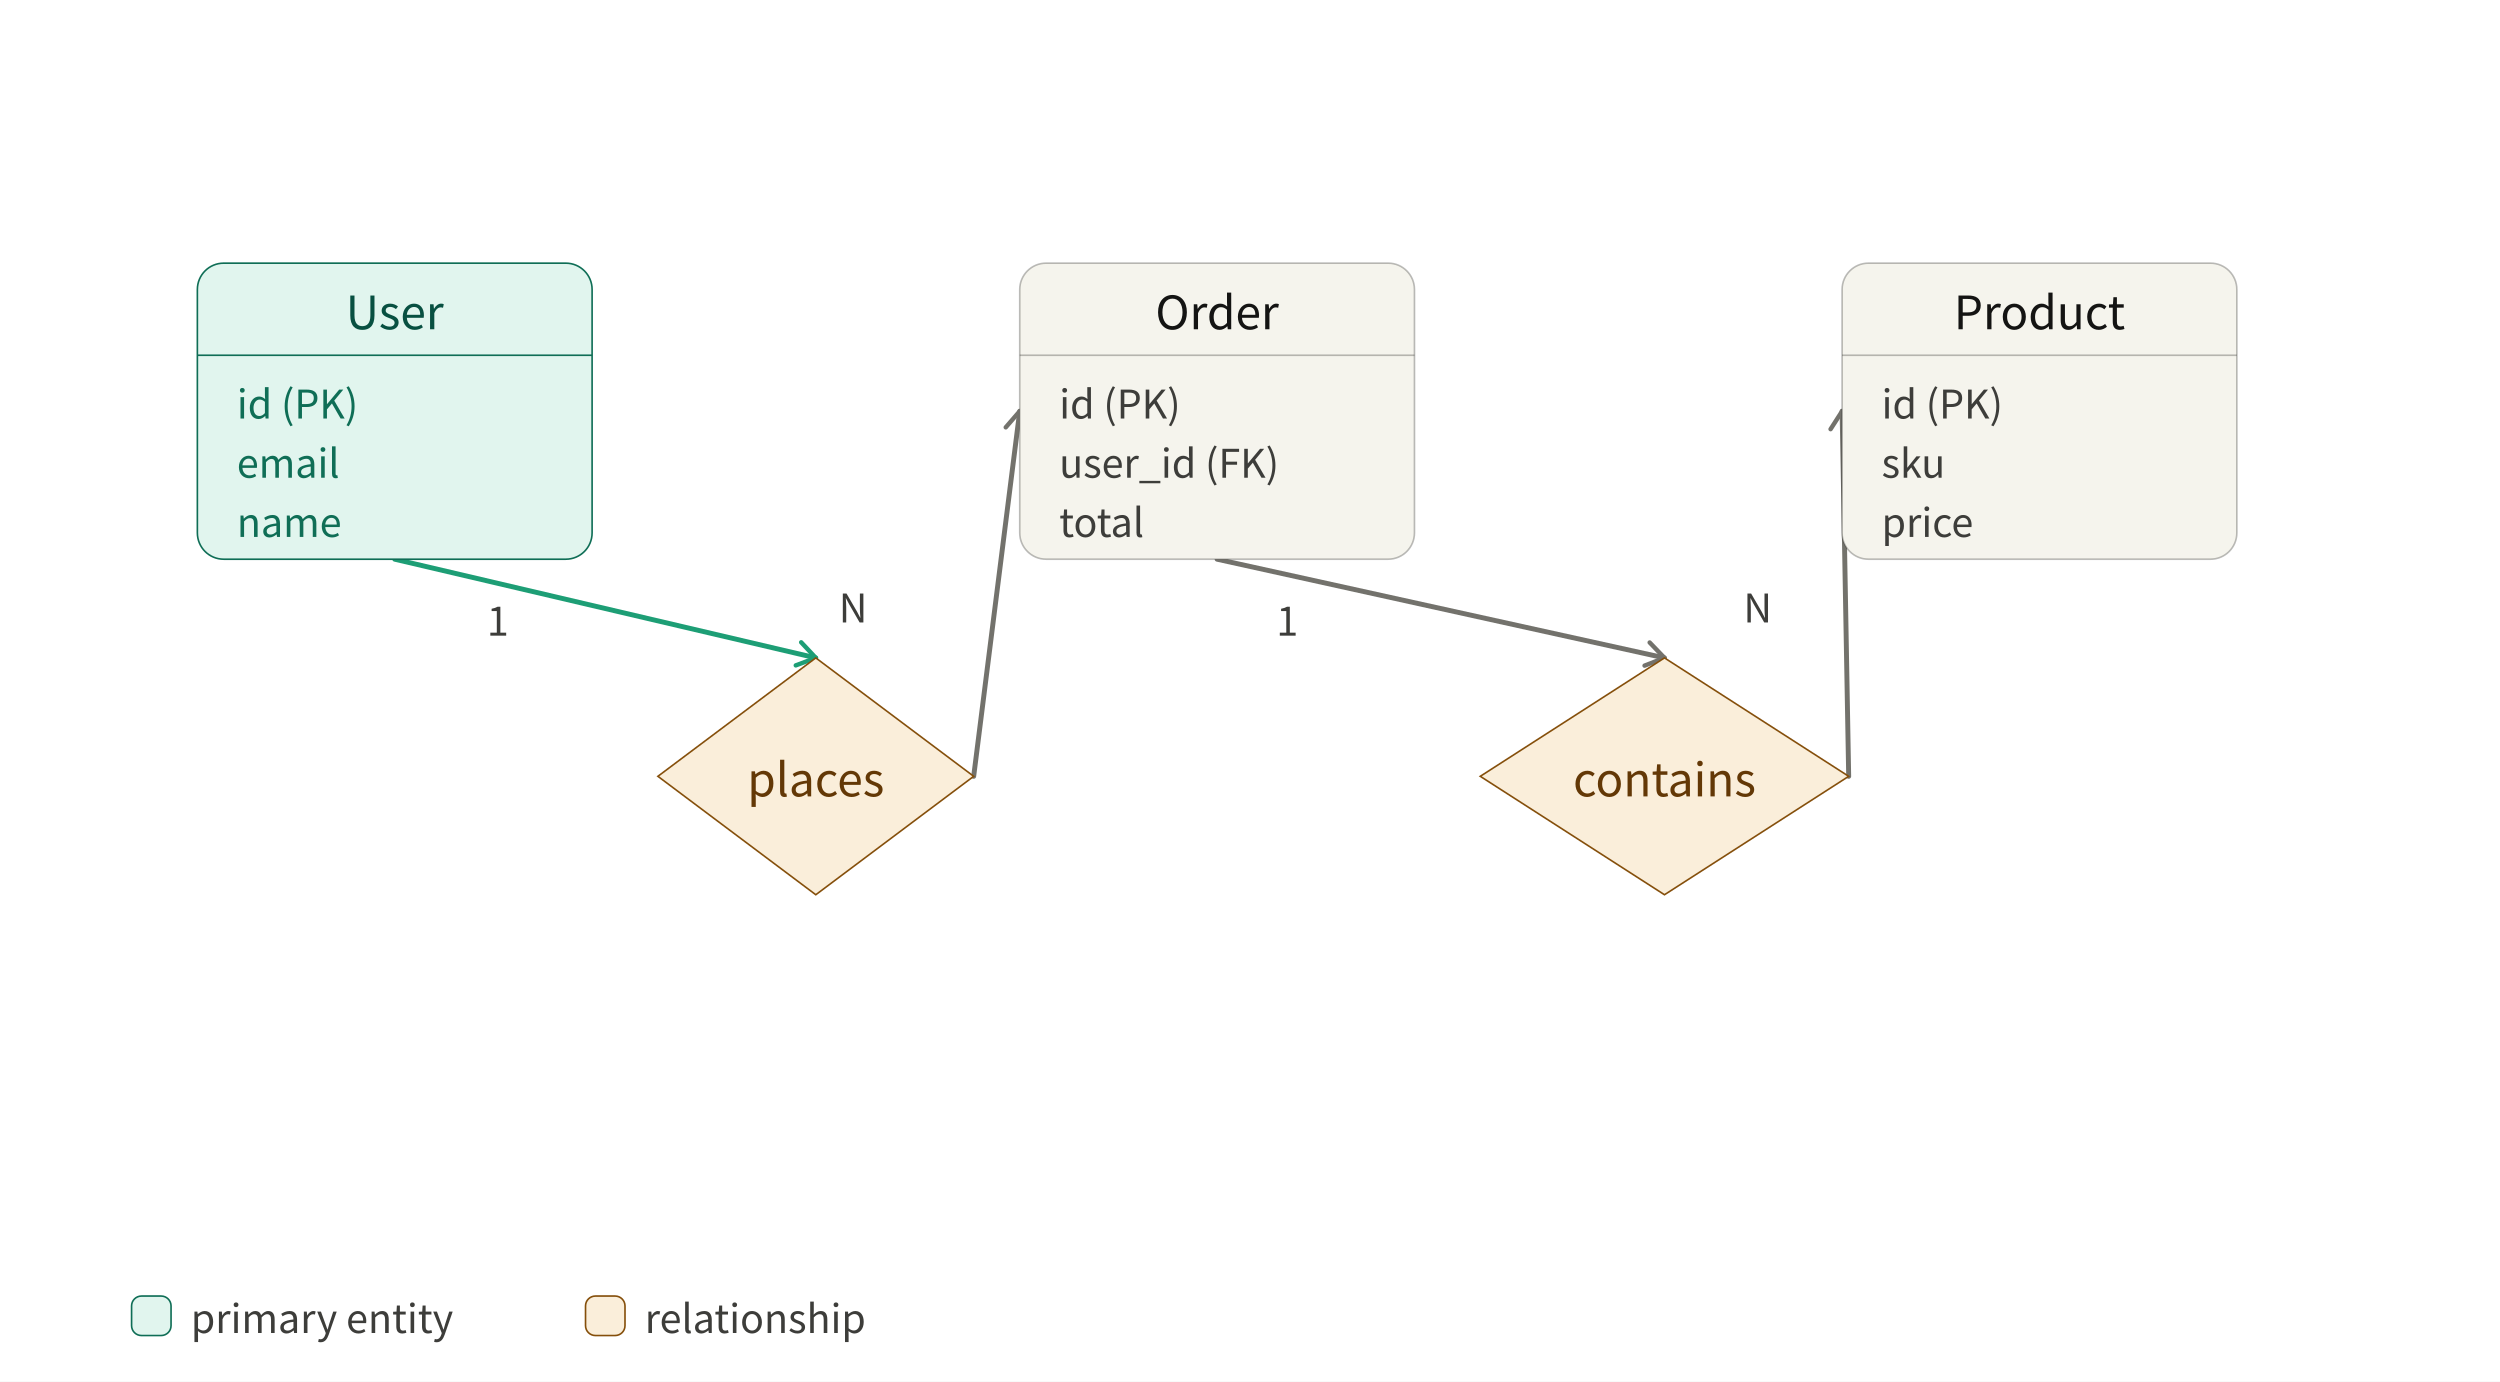
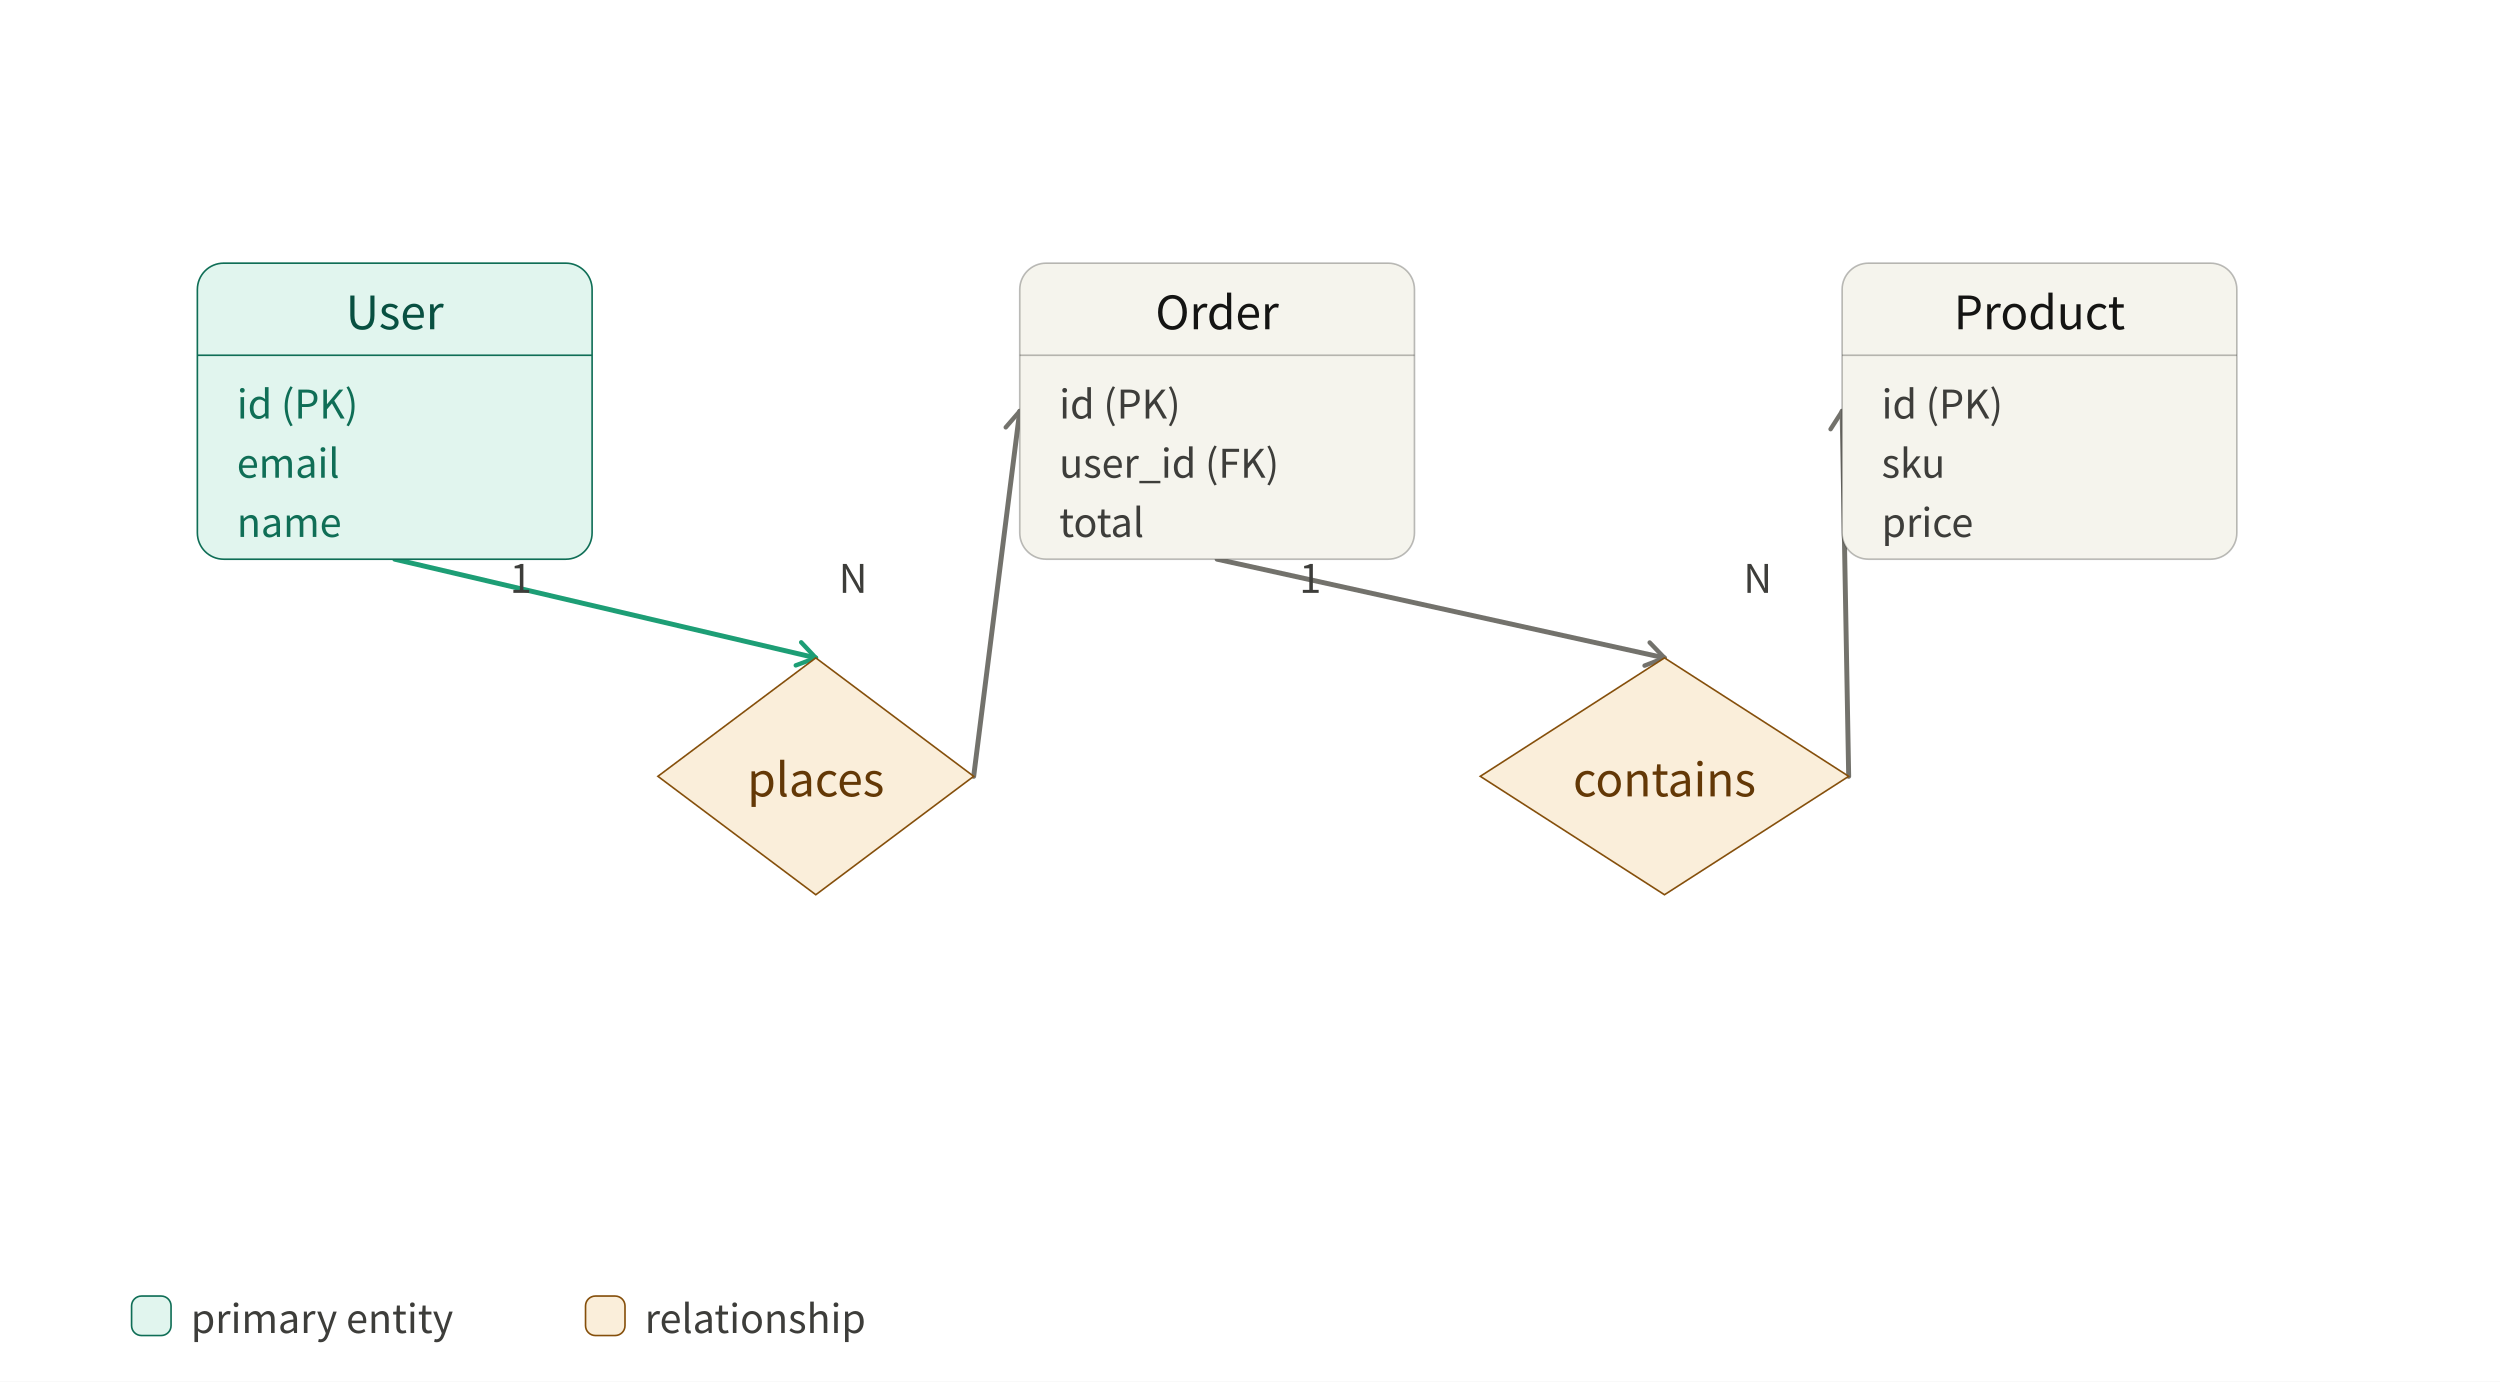
<svg xmlns="http://www.w3.org/2000/svg" viewBox="0 0 760 420" width="760" height="420" role="img">
  <style>text { font-family: 'Anthropic Sans', -apple-system, BlinkMacSystemFont, 'Segoe UI', 'PingFang SC', 'Microsoft YaHei', 'Hiragino Sans GB', 'Noto Sans CJK SC', sans-serif; }</style>
  <defs>
    <marker id="arrow" viewBox="0 0 10 10" refX="8" refY="5" markerWidth="6" markerHeight="6" orient="auto-start-reverse">
      <path d="M2 1L8 5L2 9" fill="none" stroke="context-stroke" stroke-width="1.5" stroke-linecap="round" stroke-linejoin="round" />
    </marker>
  </defs>
  <rect width="760" height="420" fill="#FFFFFF" />
  <line x1="120" y1="170" x2="248" y2="200" stroke="#1D9E75" stroke-width="1.5" stroke-linecap="round" marker-end="url(#arrow)" />
  <line x1="296" y1="236" x2="310" y2="125" stroke="#73726C" stroke-width="1.5" stroke-linecap="round" marker-end="url(#arrow)" />
  <line x1="370" y1="170" x2="506" y2="200" stroke="#73726C" stroke-width="1.5" stroke-linecap="round" marker-end="url(#arrow)" />
  <line x1="562" y1="236" x2="560" y2="125" stroke="#73726C" stroke-width="1.5" stroke-linecap="round" marker-end="url(#arrow)" />
  <rect x="60" y="80" width="120" height="90" rx="8" fill="#E1F5EE" stroke="#0F6E56" stroke-width="0.5" />
  <line x1="60" y1="108" x2="180" y2="108" stroke="#0F6E56" stroke-width="0.5" />
  <rect x="310" y="80" width="120" height="90" rx="8" fill="#F5F4ED" stroke="rgba(31,30,29,0.3)" stroke-width="0.5" />
  <line x1="310" y1="108" x2="430" y2="108" stroke="rgba(31,30,29,0.3)" stroke-width="0.5" />
  <rect x="560" y="80" width="120" height="90" rx="8" fill="#F5F4ED" stroke="rgba(31,30,29,0.3)" stroke-width="0.5" />
  <line x1="560" y1="108" x2="680" y2="108" stroke="rgba(31,30,29,0.3)" stroke-width="0.5" />
  <polygon points="248,200 296,236 248,272 200,236" fill="#FAEEDA" stroke="#854F0B" stroke-width="0.5" />
  <polygon points="506,200 562,236 506,272 450,236" fill="#FAEEDA" stroke="#854F0B" stroke-width="0.5" />
  <text x="120" y="94" text-anchor="middle" dominant-baseline="central" font-size="14" font-weight="500" fill="#085041">User</text>
  <text x="72" y="122" dominant-baseline="central" font-size="12" fill="#0F6E56">id (PK)</text>
  <text x="72" y="140" dominant-baseline="central" font-size="12" fill="#0F6E56">email</text>
  <text x="72" y="158" dominant-baseline="central" font-size="12" fill="#0F6E56">name</text>
  <text x="370" y="94" text-anchor="middle" dominant-baseline="central" font-size="14" font-weight="500" fill="#141413">Order</text>
  <text x="322" y="122" dominant-baseline="central" font-size="12" fill="#3D3D3A">id (PK)</text>
  <text x="322" y="140" dominant-baseline="central" font-size="12" fill="#3D3D3A">user_id (FK)</text>
  <text x="322" y="158" dominant-baseline="central" font-size="12" fill="#3D3D3A">total</text>
  <text x="620" y="94" text-anchor="middle" dominant-baseline="central" font-size="14" font-weight="500" fill="#141413">Product</text>
  <text x="572" y="122" dominant-baseline="central" font-size="12" fill="#3D3D3A">id (PK)</text>
  <text x="572" y="140" dominant-baseline="central" font-size="12" fill="#3D3D3A">sku</text>
  <text x="572" y="158" dominant-baseline="central" font-size="12" fill="#3D3D3A">price</text>
  <text x="248" y="236" text-anchor="middle" dominant-baseline="central" font-size="14" font-weight="500" fill="#633806">places</text>
  <text x="506" y="236" text-anchor="middle" dominant-baseline="central" font-size="14" font-weight="500" fill="#633806">contains</text>
-   <text x="148" y="188" dominant-baseline="central" font-size="12" fill="#3D3D3A">1</text>
-   <text x="255" y="184" dominant-baseline="central" font-size="12" fill="#3D3D3A">N</text>
-   <text x="388" y="188" dominant-baseline="central" font-size="12" fill="#3D3D3A">1</text>
-   <text x="530" y="184" dominant-baseline="central" font-size="12" fill="#3D3D3A">N</text>
+   <text x="155" y="175" dominant-baseline="central" font-size="12" fill="#3D3D3A">1</text>
+   <text x="255" y="175" dominant-baseline="central" font-size="12" fill="#3D3D3A">N</text>
+   <text x="395" y="175" dominant-baseline="central" font-size="12" fill="#3D3D3A">1</text>
+   <text x="530" y="175" dominant-baseline="central" font-size="12" fill="#3D3D3A">N</text>
  <rect x="40" y="394" width="12" height="12" rx="3" fill="#E1F5EE" stroke="#0F6E56" stroke-width="0.5" />
  <text x="58" y="400" dominant-baseline="central" font-size="12" fill="#3D3D3A">primary entity</text>
  <rect x="178" y="394" width="12" height="12" rx="3" fill="#FAEEDA" stroke="#854F0B" stroke-width="0.5" />
  <text x="196" y="400" dominant-baseline="central" font-size="12" fill="#3D3D3A">relationship</text>
</svg>
